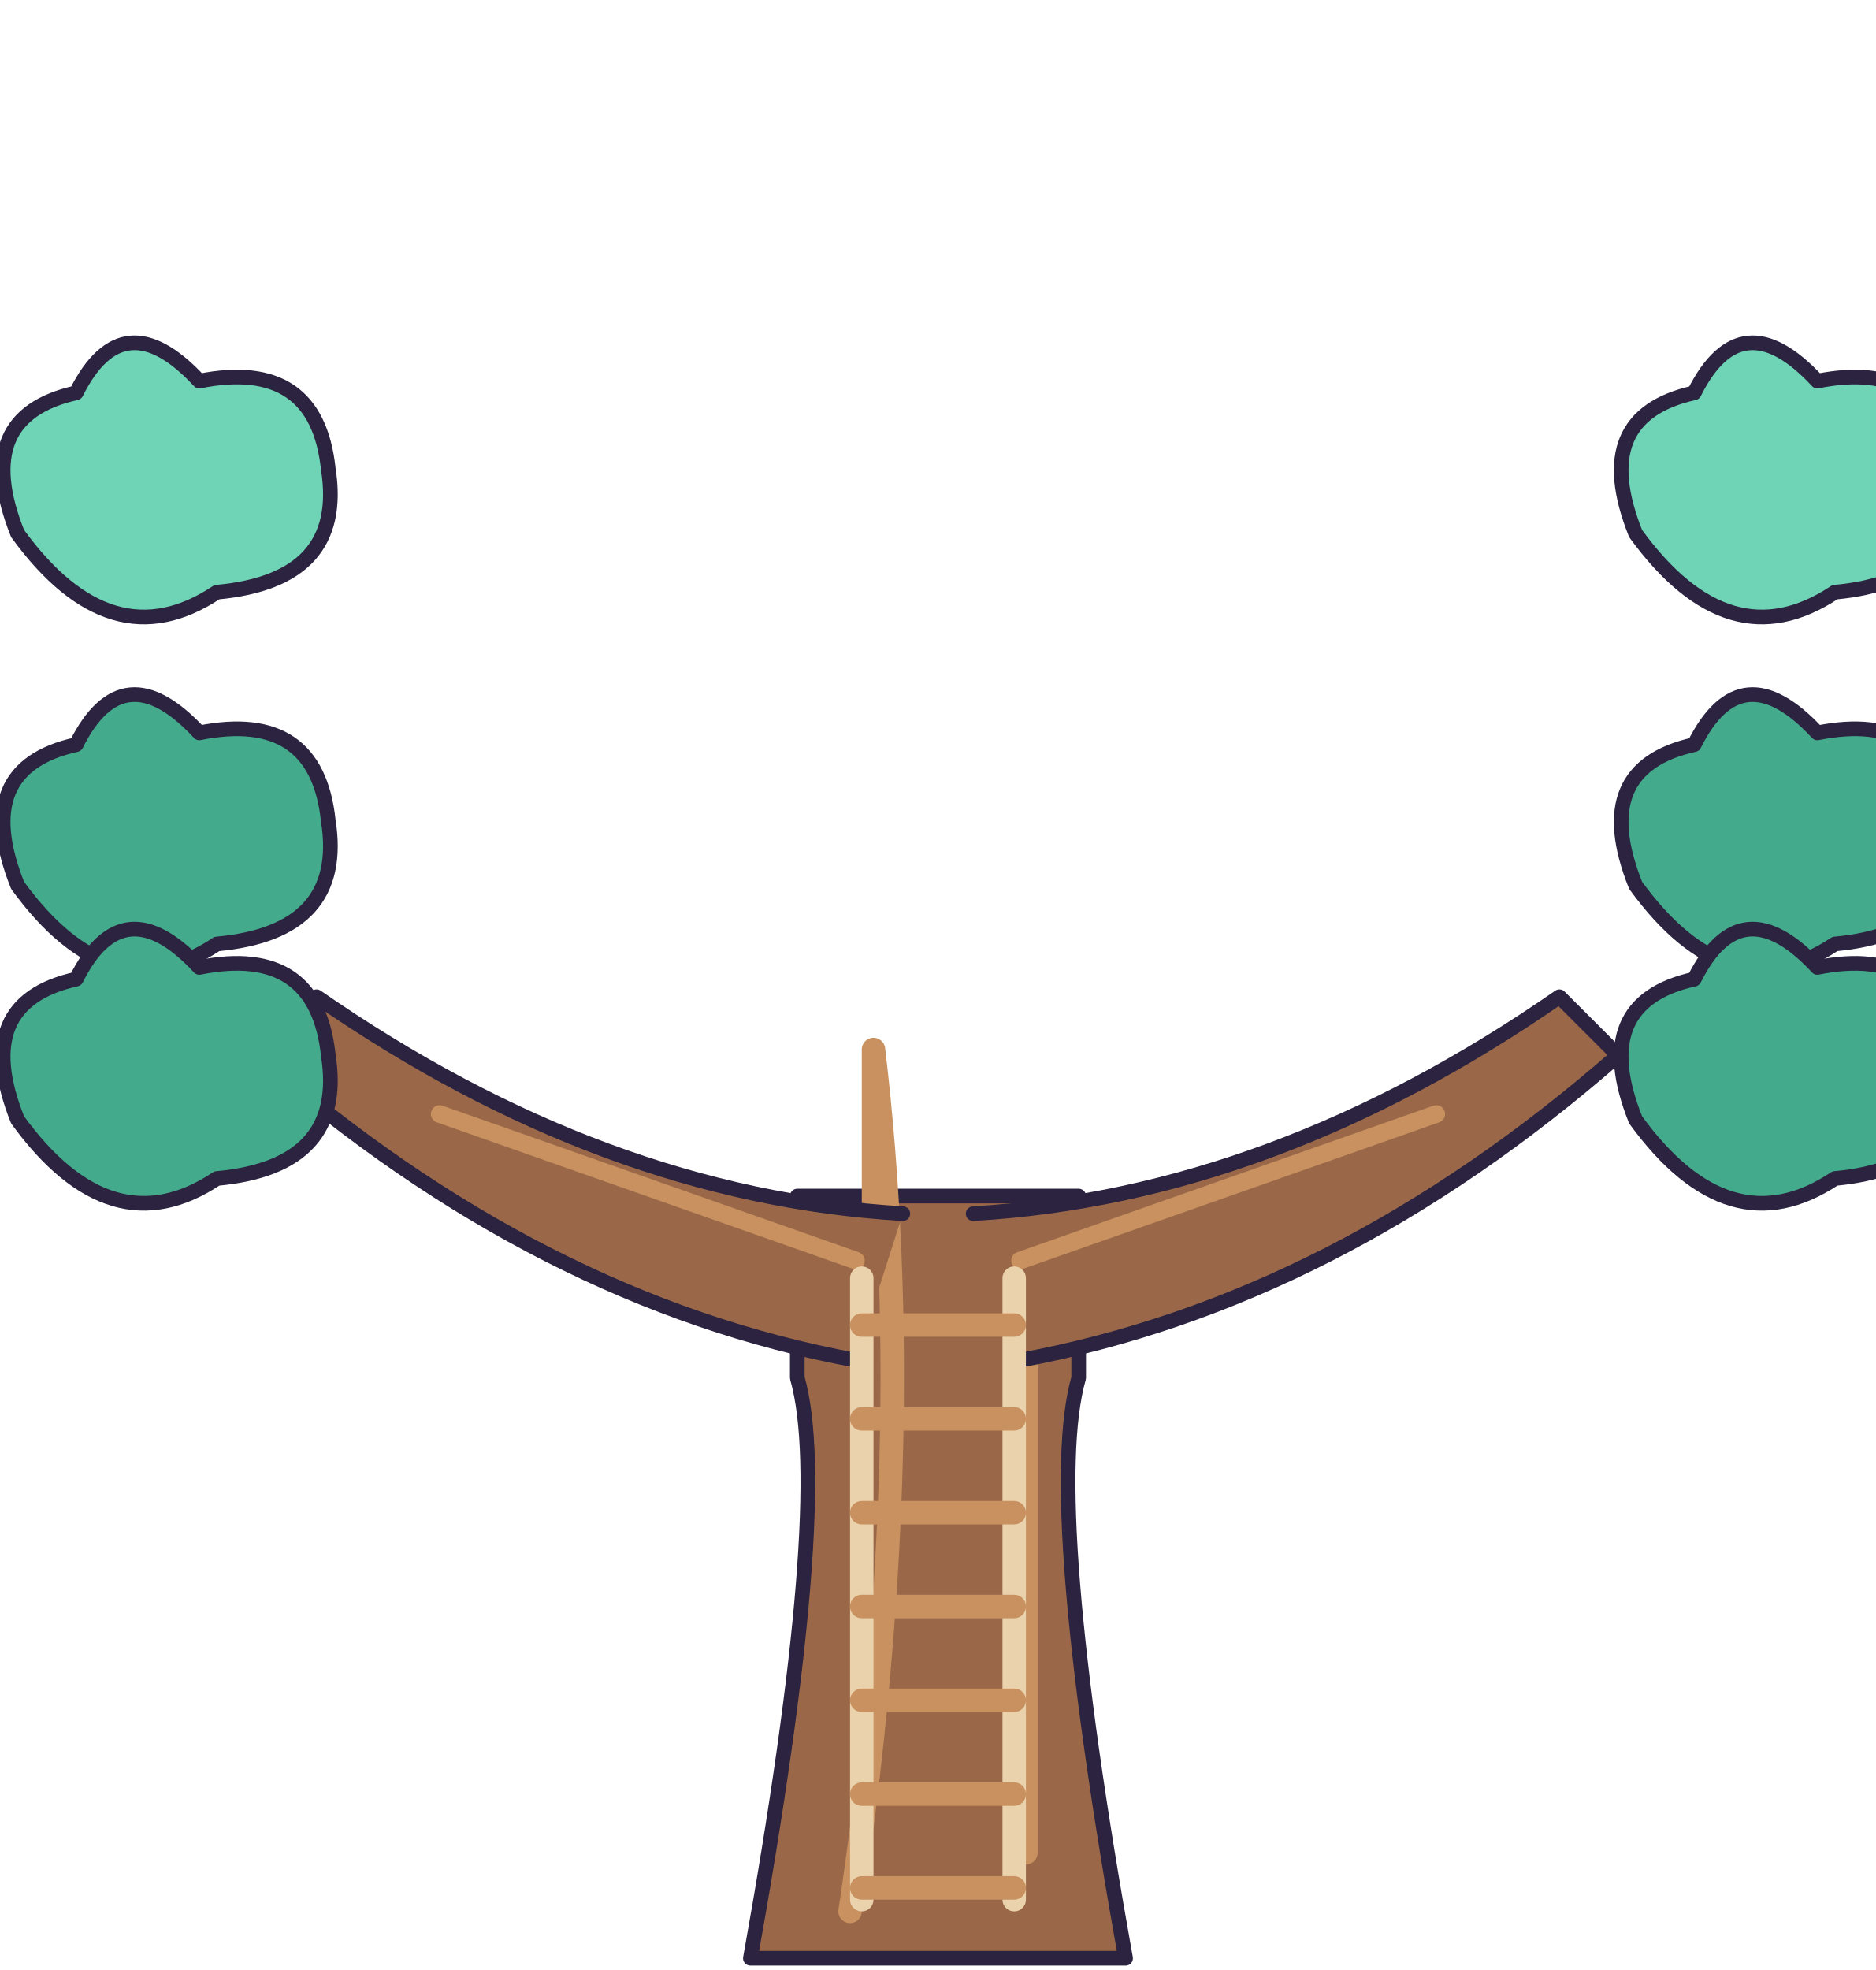
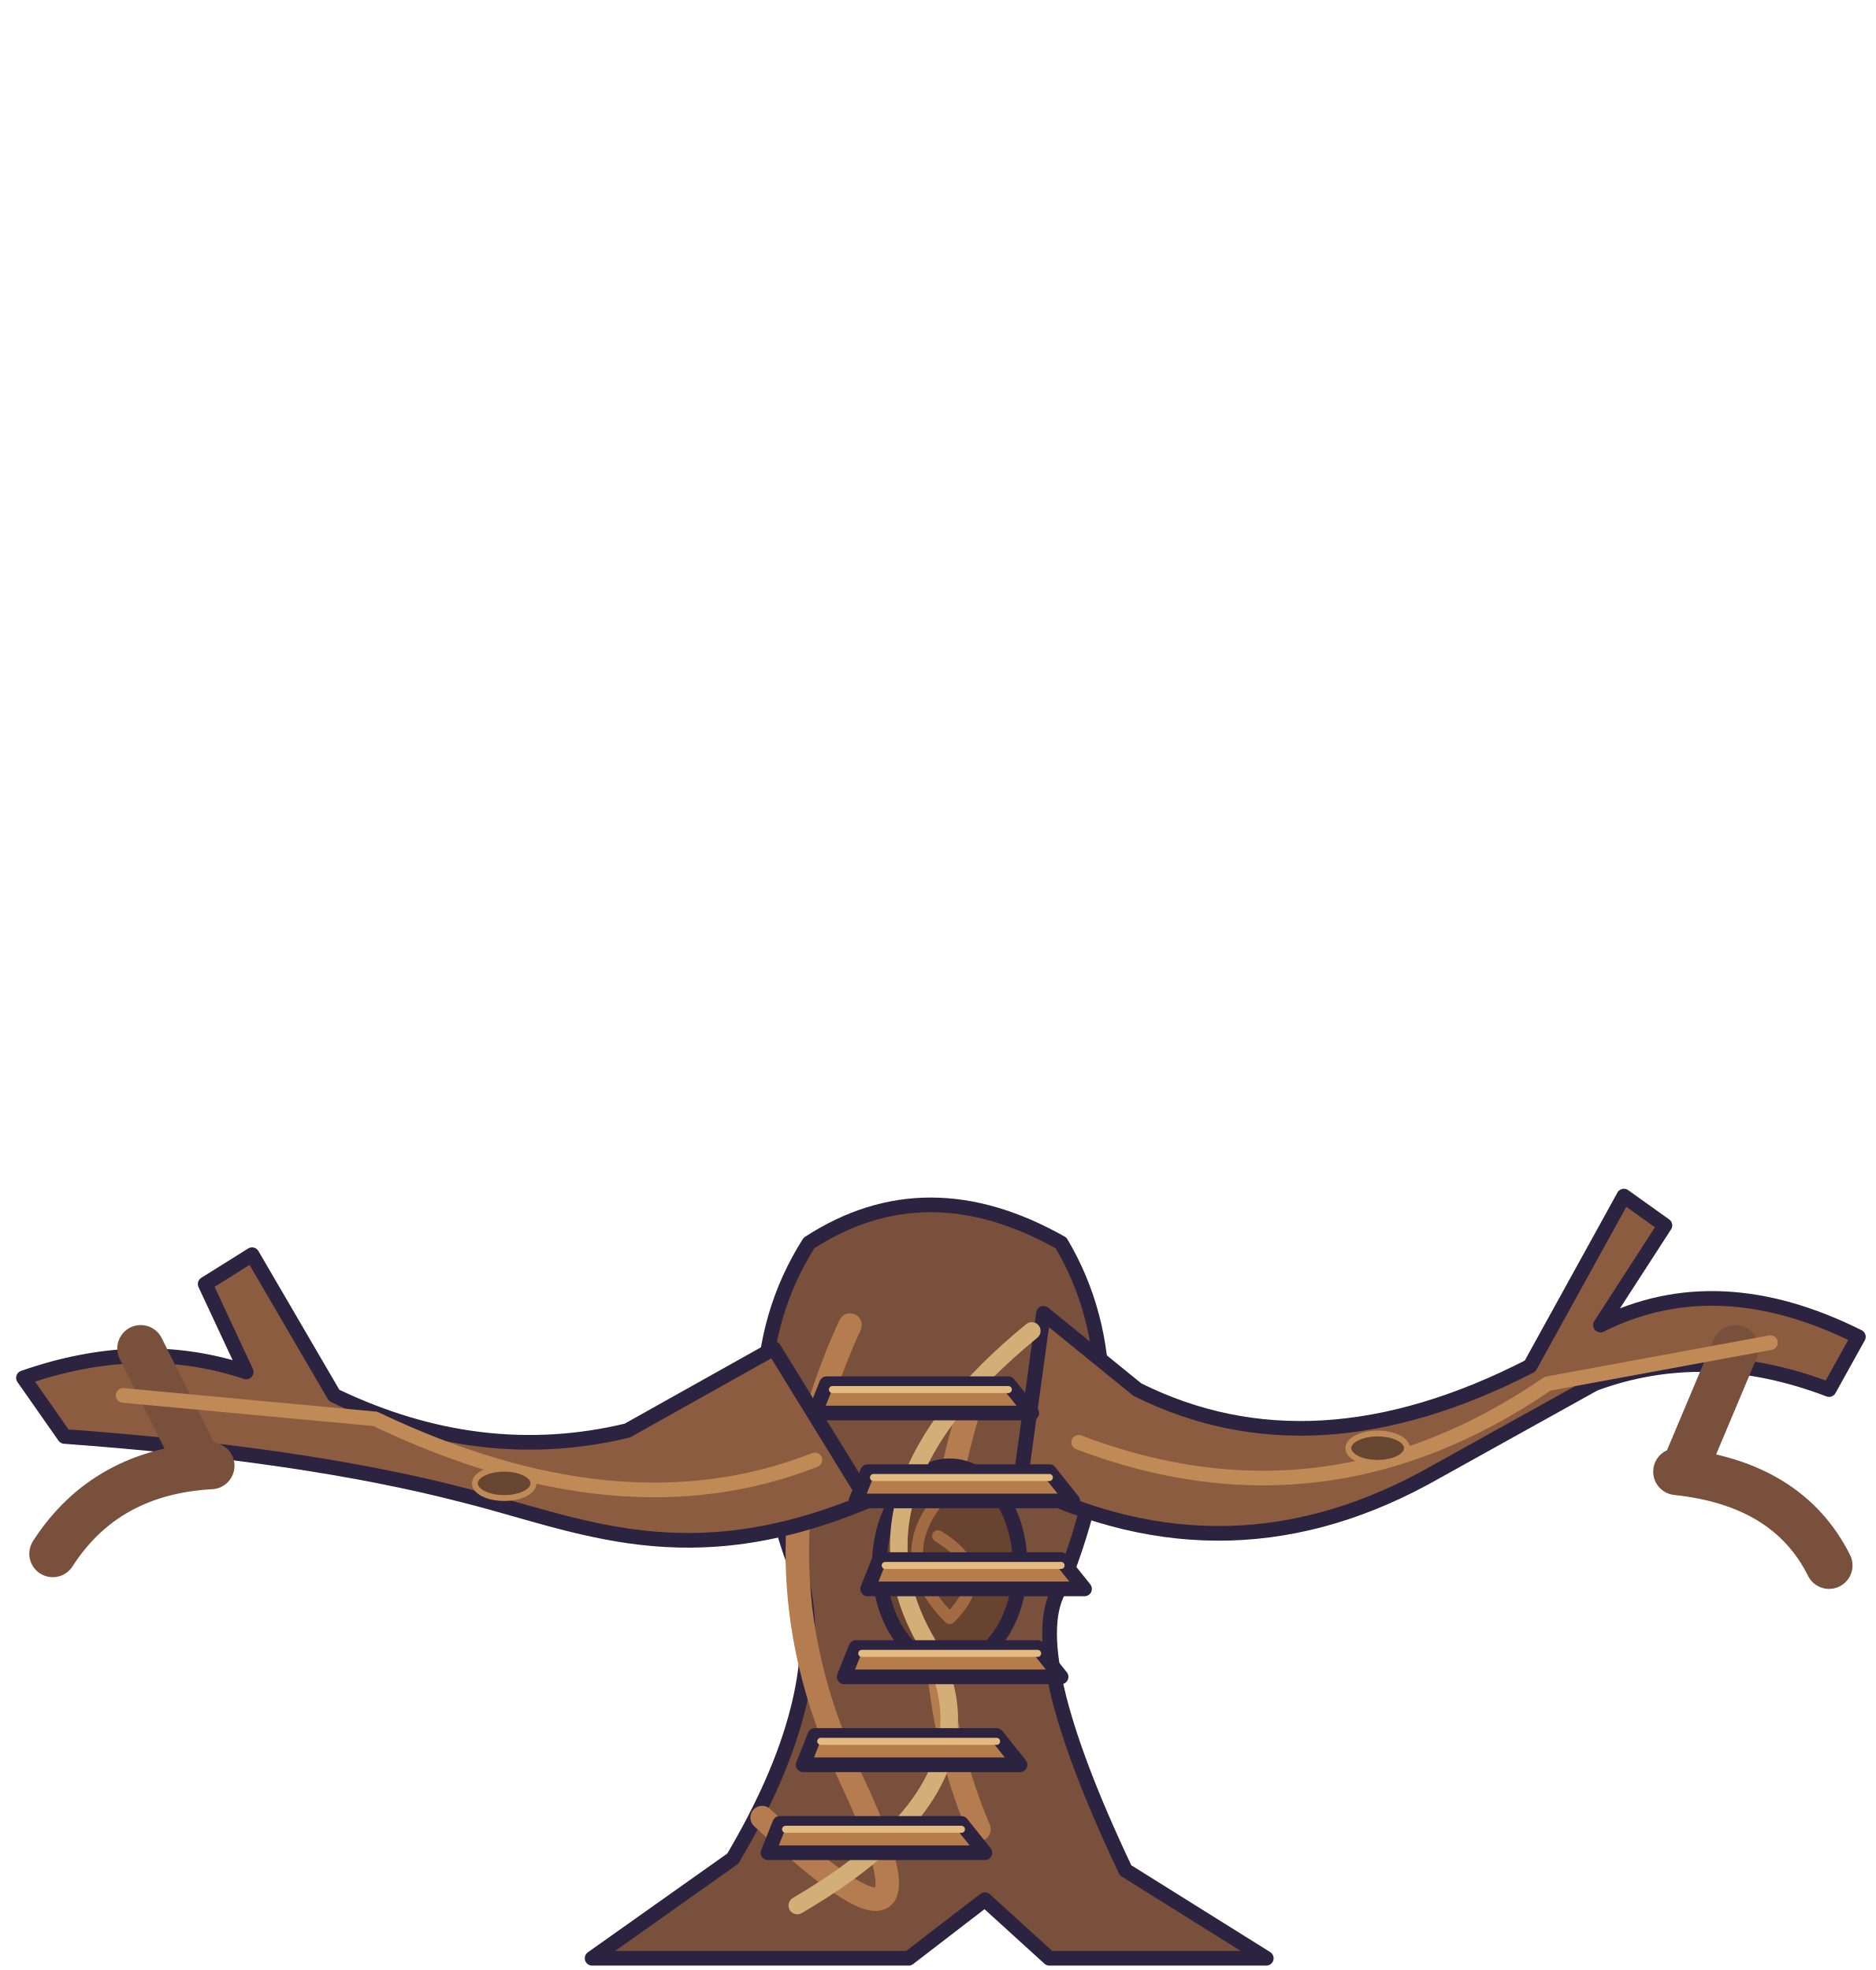
<svg xmlns="http://www.w3.org/2000/svg" width="320" height="336" viewBox="0 0 320 336">
  <g stroke="#2b2340" stroke-width="2.5" stroke-linecap="round" stroke-linejoin="round">
-     <path d="M128 334Q142 256 136 235V204h48v31Q178 256 192 334Z" fill="#9a6848" />
-     <path d="M145 326q12-80 4-147V212m26 0v104" fill="none" stroke="#c8915f" stroke-width="4" />
-     <path d="M146 232Q92 222 44 180l10-10q49 34 100 37m20 25q54-10 102-52l-10-10q-49 34-100 37" fill="#9a6848" />
-     <path d="M146 215 75 190m99 25 71-25" fill="none" stroke="#c8915f" stroke-width="3" />
-     <path d="M3 91q-8-20 10-24 8-16 21-2 20-4 22 15 3 19-19 21-18 12-34-10Z" fill="#6fd3b5" />
-     <path d="M3 151q-8-20 10-24 8-16 21-2 20-4 22 15 3 19-19 21-18 12-34-10Z" fill="#43aa8b" />
-     <path d="M3 191q-8-20 10-24 8-16 21-2 20-4 22 15 3 19-19 21-18 12-34-10Z" fill="#43aa8b" />
-     <path d="M279 91q-8-20 10-24 8-16 21-2 20-4 22 15 3 19-19 21-18 12-34-10Z" fill="#6fd3b5" />
-     <path d="M279 151q-8-20 10-24 8-16 21-2 20-4 22 15 3 19-19 21-18 12-34-10Z" fill="#43aa8b" />
-     <path d="M279 191q-8-20 10-24 8-16 21-2 20-4 22 15 3 19-19 21-18 12-34-10Z" fill="#43aa8b" />
-     <path d="M147 218v106m26-106v106" fill="none" stroke="#ead2ac" stroke-width="4" />
-     <path d="M147 226h26" fill="none" stroke="#c8915f" stroke-width="4" />
-     <path d="M147 242h26" fill="none" stroke="#c8915f" stroke-width="4" />
-     <path d="M147 258h26" fill="none" stroke="#c8915f" stroke-width="4" />
-     <path d="M147 274h26" fill="none" stroke="#c8915f" stroke-width="4" />
-     <path d="M147 290h26" fill="none" stroke="#c8915f" stroke-width="4" />
-     <path d="M147 306h26" fill="none" stroke="#c8915f" stroke-width="4" />
-     <path d="M147 322h26" fill="none" stroke="#c8915f" stroke-width="4" />
+     <path d="M101 334L125 317Q141 290 137 270.6Q123 235.6 138 212Q158 199 181 212Q195 235.6 181 270.6Q174 281 192 319L216 334H179l-11-10-13 10Z" fill="#79503b" />
+     <path d="M145 226q-18 39 0 77t-15 7m36-72q-13 41 1 74" stroke="#b57c4f" stroke-width="4" fill="none" />
+     <path d="M148 256C117 269 99 260 79 255Q52 248 11 245L4 235Q24 228 42 234L35 219 43 214 57 238Q82 250 107 244L132 230Z M174 253Q210 271 245 251L272 236Q291 229 312 237L317 228Q293 216 273 226L284 209 277 204 261 233Q224 252 194 237L178 224Z" fill="#8c5c40" />
+     <path d="M36 250q-18 1-27 15m24-17-9-18m262 21q19 2 26 16m-24-18 8-19" stroke="#79503b" stroke-width="8" fill="none" />
+     <path d="M139 249Q106 262 64 242L21 238m163 8q42 16 80-10l38-7" stroke="#bf8a55" stroke-width="2.5" fill="none" />
+     <ellipse cx="162" cy="267" rx="12" ry="17" fill="#68432f" />
+     <path d="M160 256q-8 10 2 20 8-8-2-14" fill="none" stroke="#a36b43" stroke-width="2" />
+     <path d="M176 227q-33 27-18 53 14 24-22 45" fill="none" stroke="#d3ae76" stroke-width="3" />
+     <path d="M141 236h31l4 5h-37Z" fill="#b47d4b" />
+     <path d="M142 237h30" stroke="#e3ba7f" stroke-width="1.2" fill="none" />
+     <path d="M148 251h31l4 5h-37Z" fill="#b47d4b" />
+     <path d="M149 252h30" stroke="#e3ba7f" stroke-width="1.2" fill="none" />
+     <path d="M150 266h31l4 5h-37Z" fill="#b47d4b" />
+     <path d="M151 267h30" stroke="#e3ba7f" stroke-width="1.2" fill="none" />
+     <path d="M146 281h31l4 5h-37Z" fill="#b47d4b" />
+     <path d="M147 282h30" stroke="#e3ba7f" stroke-width="1.2" fill="none" />
+     <path d="M139 296h31l4 5h-37Z" fill="#b47d4b" />
+     <path d="M140 297h30" stroke="#e3ba7f" stroke-width="1.2" fill="none" />
+     <path d="M133 311h31l4 5h-37Z" fill="#b47d4b" />
+     <path d="M134 312h30" stroke="#e3ba7f" stroke-width="1.2" fill="none" />
+     <ellipse cx="86" cy="253" rx="5" ry="2.5" fill="#674631" stroke="#bf8a55" stroke-width="1" />
+     <ellipse cx="235" cy="247" rx="5" ry="2.5" fill="#674631" stroke="#bf8a55" stroke-width="1" />
  </g>
</svg>
